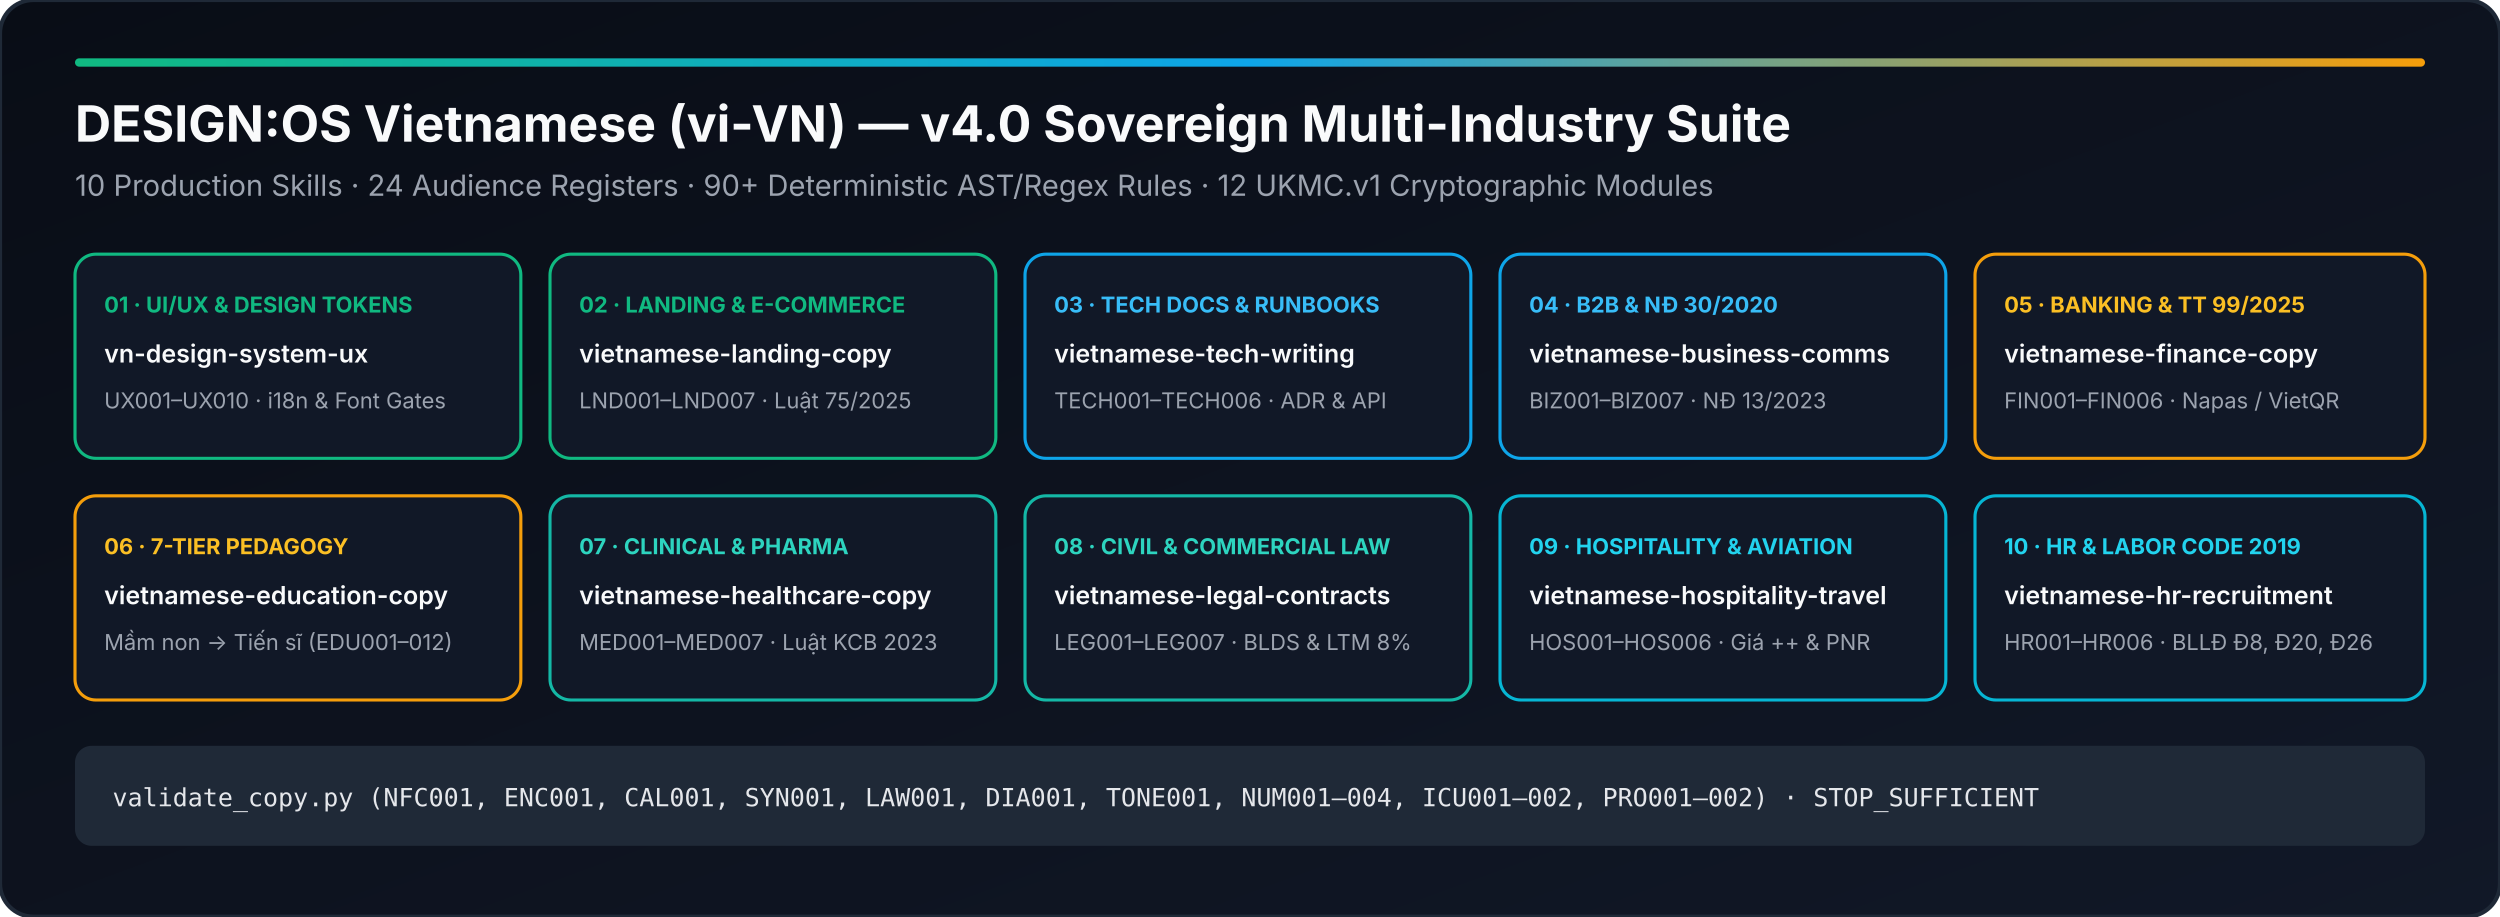
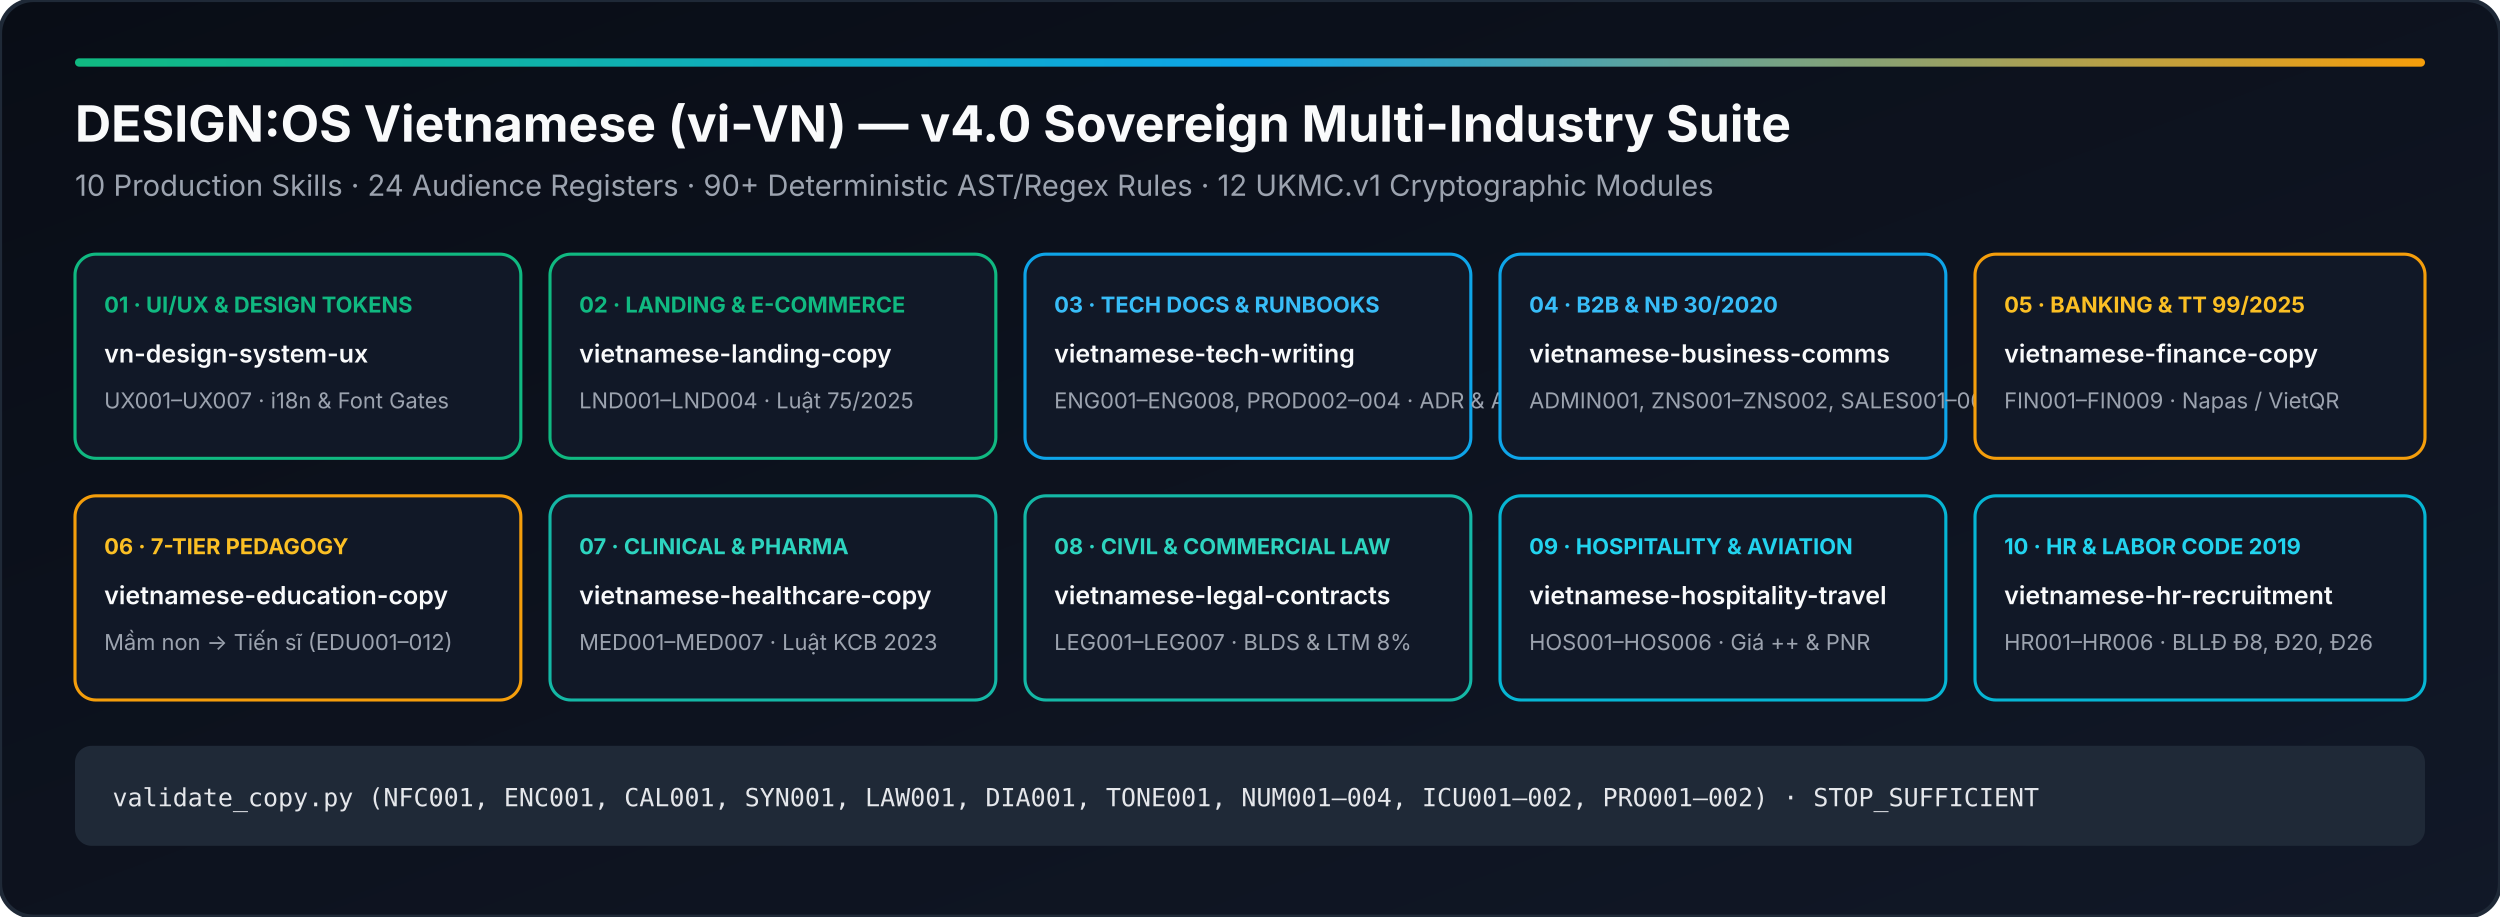
<svg xmlns="http://www.w3.org/2000/svg" viewBox="0 0 1200 440" width="1200" height="440" role="img" aria-label="DESIGN:OS Vietnamese v4.0 Multi-Industry Architecture">
  <defs>
    <linearGradient id="bg" x1="0%" y1="0%" x2="100%" y2="100%">
      <stop offset="0%" stop-color="#090D16" />
      <stop offset="100%" stop-color="#111827" />
    </linearGradient>
    <linearGradient id="accent" x1="0%" y1="0%" x2="100%" y2="0%">
      <stop offset="0%" stop-color="#10B981" />
      <stop offset="50%" stop-color="#0EA5E9" />
      <stop offset="100%" stop-color="#F59E0B" />
    </linearGradient>
  </defs>
  <rect width="1200" height="440" rx="16" fill="url(#bg)" stroke="#1F2937" stroke-width="2" />
  <rect x="36" y="28" width="1128" height="4" rx="2" fill="url(#accent)" />
  <text x="36" y="68" fill="#F9FAFB" font-family="Inter, -apple-system, BlinkMacSystemFont, sans-serif" font-size="24" font-weight="700">DESIGN:OS Vietnamese (vi-VN) — v4.0 Sovereign Multi-Industry Suite</text>
  <text x="36" y="94" fill="#9CA3AF" font-family="Inter, -apple-system, BlinkMacSystemFont, sans-serif" font-size="14">10 Production Skills · 24 Audience Registers · 90+ Deterministic AST/Regex Rules · 12 UKMC.v1 Cryptographic Modules</text>
  <g transform="translate(36, 122)" font-family="Inter, -apple-system, BlinkMacSystemFont, sans-serif">
    <rect x="0" y="0" width="214" height="98" rx="10" fill="#111827" stroke="#10B981" stroke-width="1.5" />
    <text x="14" y="28" fill="#10B981" font-size="10.5" font-weight="700">01 · UI/UX &amp; DESIGN TOKENS</text>
    <text x="14" y="52" fill="#F9FAFB" font-size="12" font-weight="600">vn-design-system-ux</text>
-     <text x="14" y="74" fill="#9CA3AF" font-size="10.5">UX001–UX010 · i18n &amp; Font Gates</text>
+     <text x="14" y="74" fill="#9CA3AF" font-size="10.5">UX001–UX007 · i18n &amp; Font Gates</text>
    <rect x="228" y="0" width="214" height="98" rx="10" fill="#111827" stroke="#10B981" stroke-width="1.5" />
    <text x="242" y="28" fill="#10B981" font-size="10.5" font-weight="700">02 · LANDING &amp; E-COMMERCE</text>
    <text x="242" y="52" fill="#F9FAFB" font-size="12" font-weight="600">vietnamese-landing-copy</text>
-     <text x="242" y="74" fill="#9CA3AF" font-size="10.5">LND001–LND007 · Luật 75/2025</text>
+     <text x="242" y="74" fill="#9CA3AF" font-size="10.5">LND001–LND004 · Luật 75/2025</text>
    <rect x="456" y="0" width="214" height="98" rx="10" fill="#111827" stroke="#0EA5E9" stroke-width="1.5" />
    <text x="470" y="28" fill="#38BDF8" font-size="10.5" font-weight="700">03 · TECH DOCS &amp; RUNBOOKS</text>
    <text x="470" y="52" fill="#F9FAFB" font-size="12" font-weight="600">vietnamese-tech-writing</text>
-     <text x="470" y="74" fill="#9CA3AF" font-size="10.5">TECH001–TECH006 · ADR &amp; API</text>
+     <text x="470" y="74" fill="#9CA3AF" font-size="10.5">ENG001–ENG008, PROD002–004 · ADR &amp; API</text>
    <rect x="684" y="0" width="214" height="98" rx="10" fill="#111827" stroke="#0EA5E9" stroke-width="1.5" />
    <text x="698" y="28" fill="#38BDF8" font-size="10.5" font-weight="700">04 · B2B &amp; NĐ 30/2020</text>
    <text x="698" y="52" fill="#F9FAFB" font-size="12" font-weight="600">vietnamese-business-comms</text>
-     <text x="698" y="74" fill="#9CA3AF" font-size="10.5">BIZ001–BIZ007 · NĐ 13/2023</text>
+     <text x="698" y="74" fill="#9CA3AF" font-size="10.5">ADMIN001, ZNS001–ZNS002, SALES001–004 · NĐ 13/2023</text>
    <rect x="912" y="0" width="216" height="98" rx="10" fill="#111827" stroke="#F59E0B" stroke-width="1.5" />
    <text x="926" y="28" fill="#FBBF24" font-size="10.5" font-weight="700">05 · BANKING &amp; TT 99/2025</text>
    <text x="926" y="52" fill="#F9FAFB" font-size="12" font-weight="600">vietnamese-finance-copy</text>
-     <text x="926" y="74" fill="#9CA3AF" font-size="10.5">FIN001–FIN006 · Napas / VietQR</text>
+     <text x="926" y="74" fill="#9CA3AF" font-size="10.5">FIN001–FIN009 · Napas / VietQR</text>
  </g>
  <g transform="translate(36, 238)" font-family="Inter, -apple-system, BlinkMacSystemFont, sans-serif">
    <rect x="0" y="0" width="214" height="98" rx="10" fill="#111827" stroke="#F59E0B" stroke-width="1.5" />
    <text x="14" y="28" fill="#FBBF24" font-size="10.5" font-weight="700">06 · 7-TIER PEDAGOGY</text>
    <text x="14" y="52" fill="#F9FAFB" font-size="12" font-weight="600">vietnamese-education-copy</text>
    <text x="14" y="74" fill="#9CA3AF" font-size="10.5">Mầm non → Tiến sĩ (EDU001–012)</text>
    <rect x="228" y="0" width="214" height="98" rx="10" fill="#111827" stroke="#14B8A6" stroke-width="1.5" />
    <text x="242" y="28" fill="#2DD4BF" font-size="10.5" font-weight="700">07 · CLINICAL &amp; PHARMA</text>
    <text x="242" y="52" fill="#F9FAFB" font-size="12" font-weight="600">vietnamese-healthcare-copy</text>
    <text x="242" y="74" fill="#9CA3AF" font-size="10.5">MED001–MED007 · Luật KCB 2023</text>
    <rect x="456" y="0" width="214" height="98" rx="10" fill="#111827" stroke="#14B8A6" stroke-width="1.5" />
    <text x="470" y="28" fill="#2DD4BF" font-size="10.5" font-weight="700">08 · CIVIL &amp; COMMERCIAL LAW</text>
    <text x="470" y="52" fill="#F9FAFB" font-size="12" font-weight="600">vietnamese-legal-contracts</text>
    <text x="470" y="74" fill="#9CA3AF" font-size="10.5">LEG001–LEG007 · BLDS &amp; LTM 8%</text>
    <rect x="684" y="0" width="214" height="98" rx="10" fill="#111827" stroke="#06B6D4" stroke-width="1.5" />
    <text x="698" y="28" fill="#22D3EE" font-size="10.5" font-weight="700">09 · HOSPITALITY &amp; AVIATION</text>
    <text x="698" y="52" fill="#F9FAFB" font-size="12" font-weight="600">vietnamese-hospitality-travel</text>
    <text x="698" y="74" fill="#9CA3AF" font-size="10.5">HOS001–HOS006 · Giá ++ &amp; PNR</text>
    <rect x="912" y="0" width="216" height="98" rx="10" fill="#111827" stroke="#06B6D4" stroke-width="1.5" />
    <text x="926" y="28" fill="#22D3EE" font-size="10.5" font-weight="700">10 · HR &amp; LABOR CODE 2019</text>
    <text x="926" y="52" fill="#F9FAFB" font-size="12" font-weight="600">vietnamese-hr-recruitment</text>
    <text x="926" y="74" fill="#9CA3AF" font-size="10.5">HR001–HR006 · BLLĐ Đ8, Đ20, Đ26</text>
  </g>
  <rect x="36" y="358" width="1128" height="48" rx="8" fill="#1F2937" />
  <text x="54" y="387" fill="#E5E7EB" font-family="JetBrains Mono, monospace" font-size="12">validate_copy.py (NFC001, ENC001, CAL001, SYN001, LAW001, DIA001, TONE001, NUM001–004, ICU001–002, PRO001–002) · STOP_SUFFICIENT</text>
</svg>
